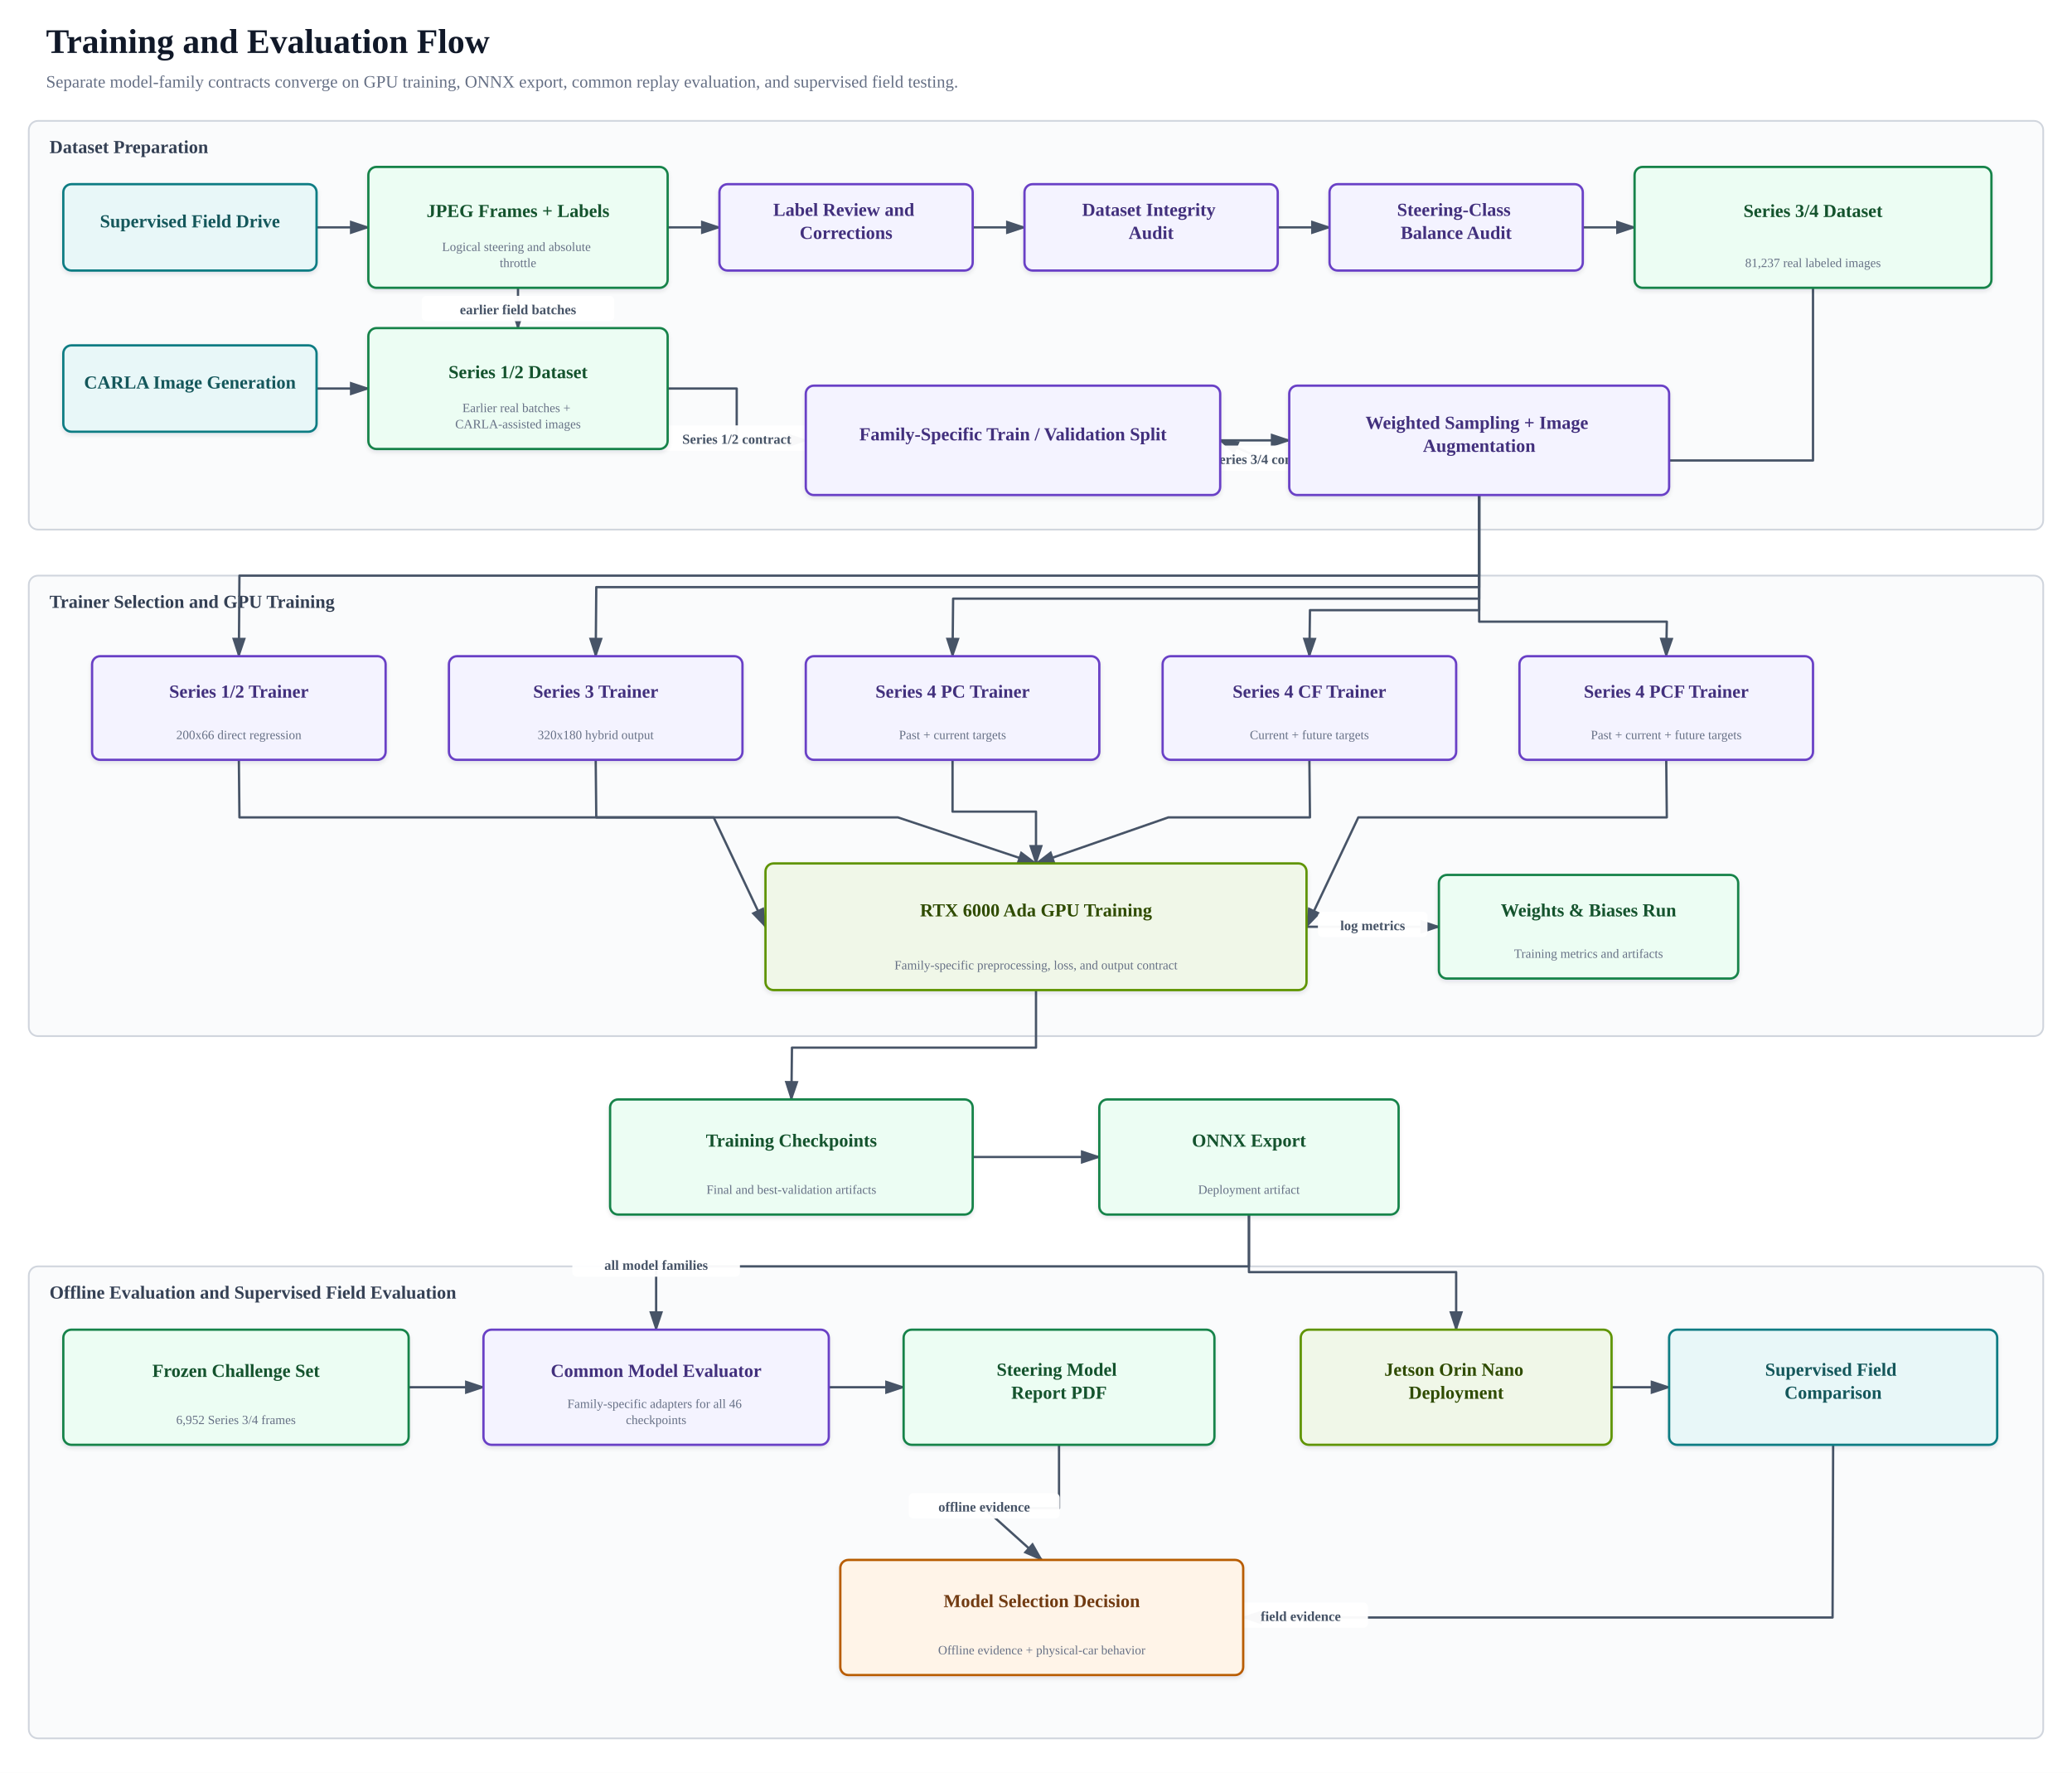
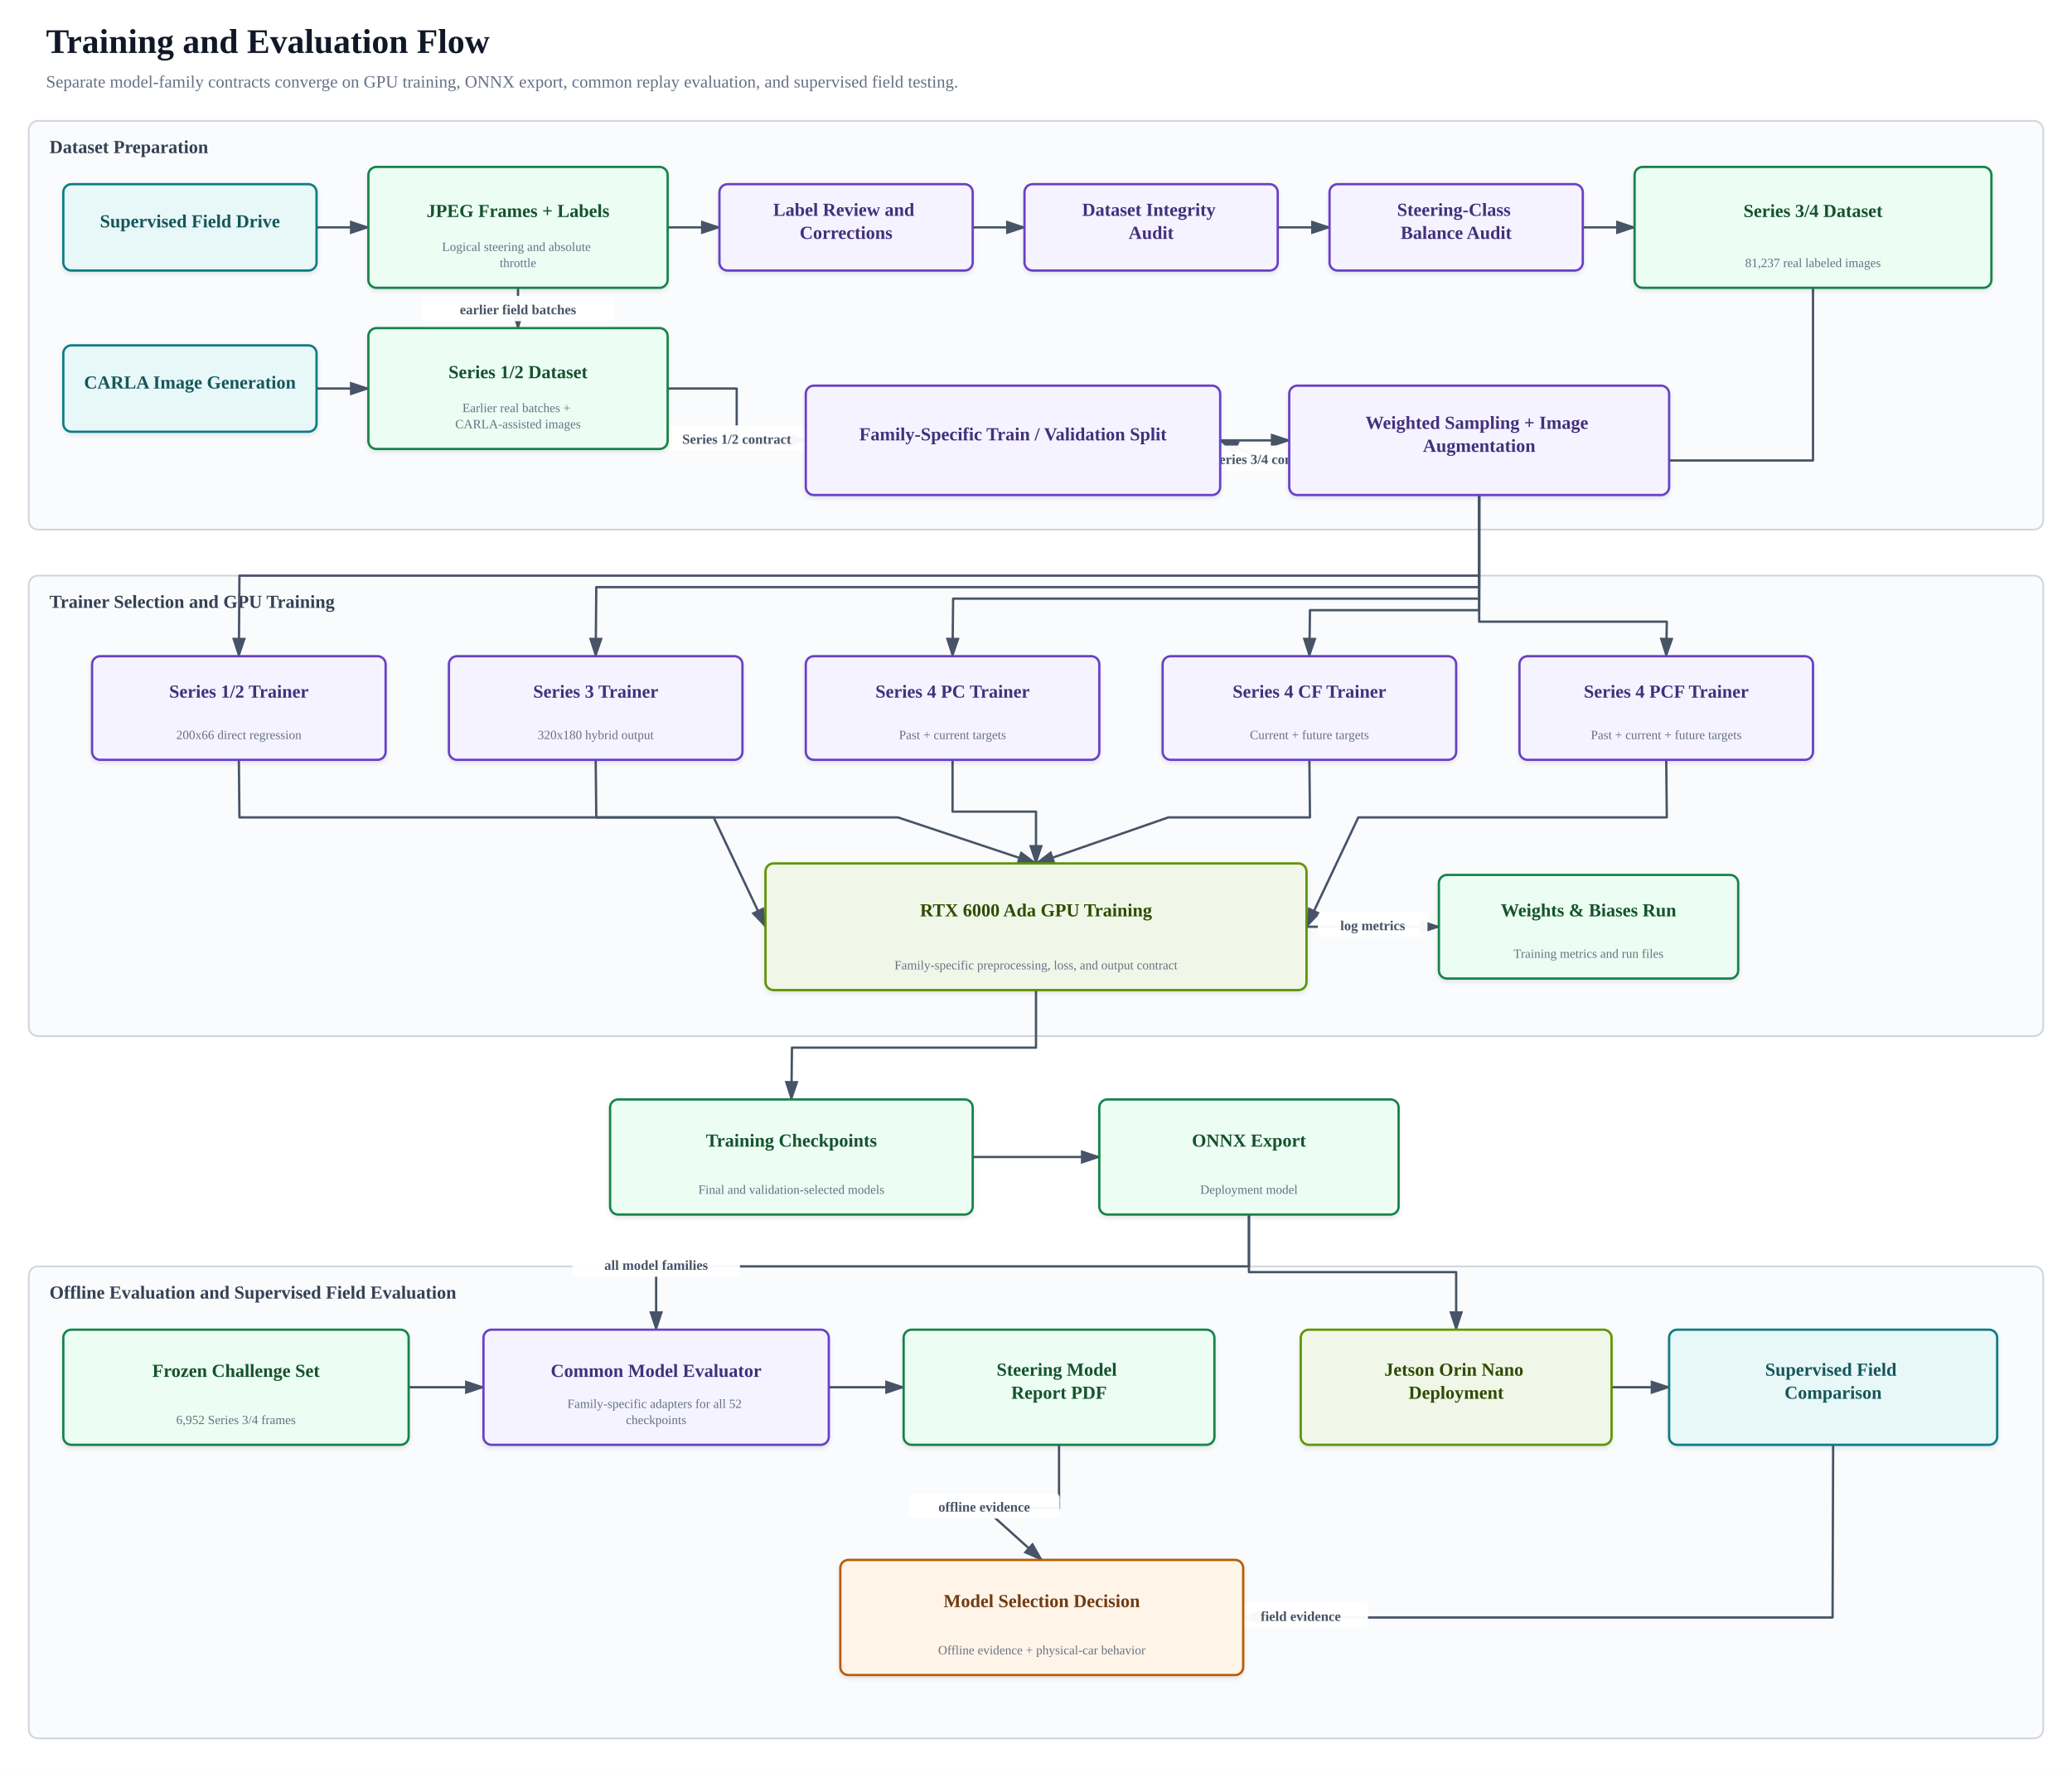
<svg xmlns="http://www.w3.org/2000/svg" width="1800" height="1540" viewBox="0 0 1800 1540" role="img" aria-labelledby="title desc">
  <defs>
    <marker id="arrow" markerWidth="10" markerHeight="10" refX="8" refY="3" orient="auto" markerUnits="strokeWidth">
      <path d="M0,0 L0,6 L9,3 z" fill="#475467" />
    </marker>
    <marker id="arrow-red" markerWidth="10" markerHeight="10" refX="8" refY="3" orient="auto" markerUnits="strokeWidth">
      <path d="M0,0 L0,6 L9,3 z" fill="#B42318" />
    </marker>
    <filter id="shadow" x="-10%" y="-10%" width="120%" height="130%">
      <feDropShadow dx="0" dy="2" stdDeviation="2" flood-color="#101828" flood-opacity="0.10" />
    </filter>
  </defs>
  <rect width="1800" height="1540" fill="#FFFFFF" />
  <text x="40" y="46" font-size="30" font-weight="700" fill="#101828">Training and Evaluation Flow</text>
  <text x="40" y="76" font-size="15" fill="#667085">Separate model-family contracts converge on GPU training, ONNX export, common replay evaluation, and supervised field testing.</text>
  <rect x="25" y="105" width="1750" height="355" rx="8" fill="#FAFBFC" stroke="#D0D5DD" stroke-width="1.5" />
  <text x="43" y="133" font-size="16" font-weight="700" fill="#344054">Dataset Preparation</text>
  <rect x="25" y="500" width="1750" height="400" rx="8" fill="#FAFBFC" stroke="#D0D5DD" stroke-width="1.5" />
  <text x="43" y="528" font-size="16" font-weight="700" fill="#344054">Trainer Selection and GPU Training</text>
  <rect x="25" y="1100" width="1750" height="410" rx="8" fill="#FAFBFC" stroke="#D0D5DD" stroke-width="1.5" />
  <text x="43" y="1128" font-size="16" font-weight="700" fill="#344054">Offline Evaluation and Supervised Field Evaluation</text>
  <polyline points="275.0,197.5 297.5,197.5 297.5,197.5 320.0,197.5" fill="none" stroke="#475467" stroke-width="2" stroke-linejoin="round" stroke-linecap="round" marker-end="url(#arrow)" />
  <polyline points="580.0,197.5 602.5,197.5 602.5,197.5 625.0,197.5" fill="none" stroke="#475467" stroke-width="2" stroke-linejoin="round" stroke-linecap="round" marker-end="url(#arrow)" />
  <polyline points="845.0,197.5 867.5,197.5 867.5,197.5 890.0,197.5" fill="none" stroke="#475467" stroke-width="2" stroke-linejoin="round" stroke-linecap="round" marker-end="url(#arrow)" />
  <polyline points="1110.0,197.5 1132.5,197.5 1132.5,197.5 1155.0,197.5" fill="none" stroke="#475467" stroke-width="2" stroke-linejoin="round" stroke-linecap="round" marker-end="url(#arrow)" />
  <polyline points="1375.0,197.5 1397.5,197.5 1397.5,197.5 1420.0,197.5" fill="none" stroke="#475467" stroke-width="2" stroke-linejoin="round" stroke-linecap="round" marker-end="url(#arrow)" />
  <polyline points="275.0,337.5 297.5,337.5 297.5,337.5 320.0,337.5" fill="none" stroke="#475467" stroke-width="2" stroke-linejoin="round" stroke-linecap="round" marker-end="url(#arrow)" />
  <polyline points="450.0,250.0 450.0,270.0 450.0,285.0" fill="none" stroke="#475467" stroke-width="2" stroke-linejoin="round" stroke-linecap="round" marker-end="url(#arrow)" />
  <polyline points="580.0,337.5 640.0,337.5 640.0,382.5 700.0,382.5" fill="none" stroke="#475467" stroke-width="2" stroke-linejoin="round" stroke-linecap="round" marker-end="url(#arrow)" />
  <polyline points="1575.0,250.0 1575.0,400.0 1100.0,400.0 1060.0,382.5" fill="none" stroke="#475467" stroke-width="2" stroke-linejoin="round" stroke-linecap="round" marker-end="url(#arrow)" />
  <polyline points="1060.0,382.5 1090.0,382.5 1090.0,382.5 1120.0,382.5" fill="none" stroke="#475467" stroke-width="2" stroke-linejoin="round" stroke-linecap="round" marker-end="url(#arrow)" />
  <polyline points="1285.0,430.0 1285.0,500.0 208.0,500.0 207.5,570.0" fill="none" stroke="#475467" stroke-width="2" stroke-linejoin="round" stroke-linecap="round" marker-end="url(#arrow)" />
  <polyline points="1285.0,430.0 1285.0,510.0 518.0,510.0 517.5,570.0" fill="none" stroke="#475467" stroke-width="2" stroke-linejoin="round" stroke-linecap="round" marker-end="url(#arrow)" />
  <polyline points="1285.0,430.0 1285.0,520.0 828.0,520.0 827.5,570.0" fill="none" stroke="#475467" stroke-width="2" stroke-linejoin="round" stroke-linecap="round" marker-end="url(#arrow)" />
  <polyline points="1285.0,430.0 1285.0,530.0 1138.0,530.0 1137.5,570.0" fill="none" stroke="#475467" stroke-width="2" stroke-linejoin="round" stroke-linecap="round" marker-end="url(#arrow)" />
  <polyline points="1285.0,430.0 1285.0,540.0 1448.0,540.0 1447.5,570.0" fill="none" stroke="#475467" stroke-width="2" stroke-linejoin="round" stroke-linecap="round" marker-end="url(#arrow)" />
  <polyline points="207.5,660.0 208.0,710.0 620.0,710.0 665.0,805.0" fill="none" stroke="#475467" stroke-width="2" stroke-linejoin="round" stroke-linecap="round" marker-end="url(#arrow)" />
  <polyline points="517.5,660.0 518.0,710.0 780.0,710.0 900.0,750.0" fill="none" stroke="#475467" stroke-width="2" stroke-linejoin="round" stroke-linecap="round" marker-end="url(#arrow)" />
  <polyline points="827.5,660.0 827.5,705.0 900.0,705.0 900.0,750.0" fill="none" stroke="#475467" stroke-width="2" stroke-linejoin="round" stroke-linecap="round" marker-end="url(#arrow)" />
  <polyline points="1137.5,660.0 1138.0,710.0 1015.0,710.0 900.0,750.0" fill="none" stroke="#475467" stroke-width="2" stroke-linejoin="round" stroke-linecap="round" marker-end="url(#arrow)" />
  <polyline points="1447.5,660.0 1448.0,710.0 1180.0,710.0 1135.0,805.0" fill="none" stroke="#475467" stroke-width="2" stroke-linejoin="round" stroke-linecap="round" marker-end="url(#arrow)" />
  <polyline points="1135.0,805.0 1192.5,805.0 1192.5,805.0 1250.0,805.0" fill="none" stroke="#475467" stroke-width="2" stroke-linejoin="round" stroke-linecap="round" marker-end="url(#arrow)" />
  <polyline points="900.0,860.0 900.0,910.0 688.0,910.0 687.5,955.0" fill="none" stroke="#475467" stroke-width="2" stroke-linejoin="round" stroke-linecap="round" marker-end="url(#arrow)" />
  <polyline points="845.0,1005.0 900.0,1005.0 900.0,1005.0 955.0,1005.0" fill="none" stroke="#475467" stroke-width="2" stroke-linejoin="round" stroke-linecap="round" marker-end="url(#arrow)" />
  <polyline points="1085.0,1055.0 1085.0,1100.0 570.0,1100.0 570.0,1155.0" fill="none" stroke="#475467" stroke-width="2" stroke-linejoin="round" stroke-linecap="round" marker-end="url(#arrow)" />
  <polyline points="355.0,1205.0 387.5,1205.0 387.5,1205.0 420.0,1205.0" fill="none" stroke="#475467" stroke-width="2" stroke-linejoin="round" stroke-linecap="round" marker-end="url(#arrow)" />
  <polyline points="720.0,1205.0 752.5,1205.0 752.5,1205.0 785.0,1205.0" fill="none" stroke="#475467" stroke-width="2" stroke-linejoin="round" stroke-linecap="round" marker-end="url(#arrow)" />
  <polyline points="1085.0,1055.0 1085.0,1105.0 1265.0,1105.0 1265.0,1155.0" fill="none" stroke="#475467" stroke-width="2" stroke-linejoin="round" stroke-linecap="round" marker-end="url(#arrow)" />
  <polyline points="1400.0,1205.0 1425.0,1205.0 1425.0,1205.0 1450.0,1205.0" fill="none" stroke="#475467" stroke-width="2" stroke-linejoin="round" stroke-linecap="round" marker-end="url(#arrow)" />
  <polyline points="920.0,1255.0 920.0,1310.0 855.0,1310.0 905.0,1355.0" fill="none" stroke="#475467" stroke-width="2" stroke-linejoin="round" stroke-linecap="round" marker-end="url(#arrow)" />
  <polyline points="1592.5,1255.0 1592.0,1405.0 1130.0,1405.0 1080.0,1405.0" fill="none" stroke="#475467" stroke-width="2" stroke-linejoin="round" stroke-linecap="round" marker-end="url(#arrow)" />
  <rect x="366.4" y="257.0" width="167.2" height="22" rx="4" fill="#FFFFFF" opacity="0.96" />
  <text x="450.0" y="273.0" text-anchor="middle" font-size="12" font-weight="600" fill="#475467">earlier field batches</text>
  <rect x="563.6" y="369.5" width="152.8" height="22" rx="4" fill="#FFFFFF" opacity="0.96" />
  <text x="640.0" y="385.5" text-anchor="middle" font-size="12" font-weight="600" fill="#475467">Series 1/2 contract</text>
  <rect x="1023.6" y="387.0" width="152.8" height="22" rx="4" fill="#FFFFFF" opacity="0.96" />
  <text x="1100.0" y="403.0" text-anchor="middle" font-size="12" font-weight="600" fill="#475467">Series 3/4 contract</text>
  <rect x="1144.9" y="792.0" width="95.2" height="22" rx="4" fill="#FFFFFF" opacity="0.96" />
  <text x="1192.5" y="808.0" text-anchor="middle" font-size="12" font-weight="600" fill="#475467">log metrics</text>
  <rect x="497.2" y="1087.0" width="145.6" height="22" rx="4" fill="#FFFFFF" opacity="0.96" />
  <text x="570.0" y="1103.0" text-anchor="middle" font-size="12" font-weight="600" fill="#475467">all model families</text>
  <rect x="789.4" y="1297.0" width="131.2" height="22" rx="4" fill="#FFFFFF" opacity="0.96" />
  <text x="855.0" y="1313.0" text-anchor="middle" font-size="12" font-weight="600" fill="#475467">offline evidence</text>
  <rect x="1071.6" y="1392.0" width="116.8" height="22" rx="4" fill="#FFFFFF" opacity="0.96" />
  <text x="1130.0" y="1408.0" text-anchor="middle" font-size="12" font-weight="600" fill="#475467">field evidence</text>
  <rect x="55" y="160" width="220" height="75" rx="7" fill="#E8F7F8" stroke="#0F7C83" stroke-width="2" filter="url(#shadow)" />
  <text x="165.0" y="197.5" text-anchor="middle" font-size="16" font-weight="600" fill="#14575B">
    <tspan x="165.0" y="197.5">Supervised Field Drive</tspan>
  </text>
  <rect x="320" y="145" width="260" height="105" rx="7" fill="#ECFDF3" stroke="#16834A" stroke-width="2" filter="url(#shadow)" />
  <text x="450.0" y="188.5" text-anchor="middle" font-size="16" font-weight="600" fill="#14532D">
    <tspan x="450.0" y="188.5">JPEG Frames + Labels</tspan>
  </text>
  <text x="450.0" y="225.0" text-anchor="middle" font-size="11" font-weight="500" fill="#667085">
    <tspan x="450.0" y="218.0">Logical steering and absolute</tspan>
    <tspan x="450.0" y="232.0">throttle</tspan>
  </text>
  <rect x="625" y="160" width="220" height="75" rx="7" fill="#F4F3FF" stroke="#6941C6" stroke-width="2" filter="url(#shadow)" />
  <text x="735.0" y="197.5" text-anchor="middle" font-size="16" font-weight="600" fill="#42307D">
    <tspan x="735.0" y="187.5">Label Review and</tspan>
    <tspan x="735.0" y="207.5">Corrections</tspan>
  </text>
  <rect x="890" y="160" width="220" height="75" rx="7" fill="#F4F3FF" stroke="#6941C6" stroke-width="2" filter="url(#shadow)" />
  <text x="1000.0" y="197.5" text-anchor="middle" font-size="16" font-weight="600" fill="#42307D">
    <tspan x="1000.0" y="187.5">Dataset Integrity</tspan>
    <tspan x="1000.0" y="207.5">Audit</tspan>
  </text>
  <rect x="1155" y="160" width="220" height="75" rx="7" fill="#F4F3FF" stroke="#6941C6" stroke-width="2" filter="url(#shadow)" />
  <text x="1265.0" y="197.5" text-anchor="middle" font-size="16" font-weight="600" fill="#42307D">
    <tspan x="1265.0" y="187.5">Steering-Class</tspan>
    <tspan x="1265.0" y="207.5">Balance Audit</tspan>
  </text>
  <rect x="1420" y="145" width="310" height="105" rx="7" fill="#ECFDF3" stroke="#16834A" stroke-width="2" filter="url(#shadow)" />
  <text x="1575.0" y="188.5" text-anchor="middle" font-size="16" font-weight="600" fill="#14532D">
    <tspan x="1575.0" y="188.5">Series 3/4 Dataset</tspan>
  </text>
  <text x="1575.0" y="232.0" text-anchor="middle" font-size="11" font-weight="500" fill="#667085">
    <tspan x="1575.0" y="232.0">81,237 real labeled images</tspan>
  </text>
  <rect x="55" y="300" width="220" height="75" rx="7" fill="#E8F7F8" stroke="#0F7C83" stroke-width="2" filter="url(#shadow)" />
  <text x="165.0" y="337.5" text-anchor="middle" font-size="16" font-weight="600" fill="#14575B">
    <tspan x="165.0" y="337.5">CARLA Image Generation</tspan>
  </text>
  <rect x="320" y="285" width="260" height="105" rx="7" fill="#ECFDF3" stroke="#16834A" stroke-width="2" filter="url(#shadow)" />
  <text x="450.0" y="328.5" text-anchor="middle" font-size="16" font-weight="600" fill="#14532D">
    <tspan x="450.0" y="328.5">Series 1/2 Dataset</tspan>
  </text>
  <text x="450.0" y="365.0" text-anchor="middle" font-size="11" font-weight="500" fill="#667085">
    <tspan x="450.0" y="358.0">Earlier real batches +</tspan>
    <tspan x="450.0" y="372.0">CARLA-assisted images</tspan>
  </text>
  <rect x="700" y="335" width="360" height="95" rx="7" fill="#F4F3FF" stroke="#6941C6" stroke-width="2" filter="url(#shadow)" />
  <text x="880.0" y="382.5" text-anchor="middle" font-size="16" font-weight="600" fill="#42307D">
    <tspan x="880.0" y="382.5">Family-Specific Train / Validation Split</tspan>
  </text>
  <rect x="1120" y="335" width="330" height="95" rx="7" fill="#F4F3FF" stroke="#6941C6" stroke-width="2" filter="url(#shadow)" />
  <text x="1285.0" y="382.5" text-anchor="middle" font-size="16" font-weight="600" fill="#42307D">
    <tspan x="1285.0" y="372.5">Weighted Sampling + Image</tspan>
    <tspan x="1285.0" y="392.5">Augmentation</tspan>
  </text>
  <rect x="80" y="570" width="255" height="90" rx="7" fill="#F4F3FF" stroke="#6941C6" stroke-width="2" filter="url(#shadow)" />
  <text x="207.5" y="606.0" text-anchor="middle" font-size="16" font-weight="600" fill="#42307D">
    <tspan x="207.5" y="606.0">Series 1/2 Trainer</tspan>
  </text>
  <text x="207.5" y="642.0" text-anchor="middle" font-size="11" font-weight="500" fill="#667085">
    <tspan x="207.5" y="642.0">200x66 direct regression</tspan>
  </text>
  <rect x="390" y="570" width="255" height="90" rx="7" fill="#F4F3FF" stroke="#6941C6" stroke-width="2" filter="url(#shadow)" />
  <text x="517.5" y="606.0" text-anchor="middle" font-size="16" font-weight="600" fill="#42307D">
    <tspan x="517.5" y="606.0">Series 3 Trainer</tspan>
  </text>
  <text x="517.5" y="642.0" text-anchor="middle" font-size="11" font-weight="500" fill="#667085">
    <tspan x="517.5" y="642.0">320x180 hybrid output</tspan>
  </text>
  <rect x="700" y="570" width="255" height="90" rx="7" fill="#F4F3FF" stroke="#6941C6" stroke-width="2" filter="url(#shadow)" />
  <text x="827.5" y="606.0" text-anchor="middle" font-size="16" font-weight="600" fill="#42307D">
    <tspan x="827.5" y="606.0">Series 4 PC Trainer</tspan>
  </text>
  <text x="827.5" y="642.0" text-anchor="middle" font-size="11" font-weight="500" fill="#667085">
    <tspan x="827.5" y="642.0">Past + current targets</tspan>
  </text>
  <rect x="1010" y="570" width="255" height="90" rx="7" fill="#F4F3FF" stroke="#6941C6" stroke-width="2" filter="url(#shadow)" />
  <text x="1137.5" y="606.0" text-anchor="middle" font-size="16" font-weight="600" fill="#42307D">
    <tspan x="1137.5" y="606.0">Series 4 CF Trainer</tspan>
  </text>
  <text x="1137.5" y="642.0" text-anchor="middle" font-size="11" font-weight="500" fill="#667085">
    <tspan x="1137.5" y="642.0">Current + future targets</tspan>
  </text>
  <rect x="1320" y="570" width="255" height="90" rx="7" fill="#F4F3FF" stroke="#6941C6" stroke-width="2" filter="url(#shadow)" />
  <text x="1447.5" y="606.0" text-anchor="middle" font-size="16" font-weight="600" fill="#42307D">
    <tspan x="1447.5" y="606.0">Series 4 PCF Trainer</tspan>
  </text>
  <text x="1447.5" y="642.0" text-anchor="middle" font-size="11" font-weight="500" fill="#667085">
    <tspan x="1447.5" y="642.0">Past + current + future targets</tspan>
  </text>
  <rect x="665" y="750" width="470" height="110" rx="7" fill="#F0F7E8" stroke="#5F9400" stroke-width="2" filter="url(#shadow)" />
  <text x="900.0" y="796.0" text-anchor="middle" font-size="16" font-weight="600" fill="#2F4B00">
    <tspan x="900.0" y="796.0">RTX 6000 Ada GPU Training</tspan>
  </text>
  <text x="900.0" y="842.0" text-anchor="middle" font-size="11" font-weight="500" fill="#667085">
    <tspan x="900.0" y="842.0">Family-specific preprocessing, loss, and output contract</tspan>
  </text>
  <rect x="1250" y="760" width="260" height="90" rx="7" fill="#ECFDF3" stroke="#16834A" stroke-width="2" filter="url(#shadow)" />
  <text x="1380.0" y="796.0" text-anchor="middle" font-size="16" font-weight="600" fill="#14532D">
    <tspan x="1380.0" y="796.0">Weights &amp; Biases Run</tspan>
  </text>
  <text x="1380.0" y="832.0" text-anchor="middle" font-size="11" font-weight="500" fill="#667085">
-     <tspan x="1380.0" y="832.0">Training metrics and artifacts</tspan>
+     <tspan x="1380.0" y="832.0">Training metrics and run files</tspan>
  </text>
  <rect x="530" y="955" width="315" height="100" rx="7" fill="#ECFDF3" stroke="#16834A" stroke-width="2" filter="url(#shadow)" />
  <text x="687.5" y="996.0" text-anchor="middle" font-size="16" font-weight="600" fill="#14532D">
    <tspan x="687.5" y="996.0">Training Checkpoints</tspan>
  </text>
  <text x="687.5" y="1037.0" text-anchor="middle" font-size="11" font-weight="500" fill="#667085">
-     <tspan x="687.5" y="1037.0">Final and best-validation artifacts</tspan>
+     <tspan x="687.5" y="1037.0">Final and validation-selected models</tspan>
  </text>
  <rect x="955" y="955" width="260" height="100" rx="7" fill="#ECFDF3" stroke="#16834A" stroke-width="2" filter="url(#shadow)" />
  <text x="1085.0" y="996.0" text-anchor="middle" font-size="16" font-weight="600" fill="#14532D">
    <tspan x="1085.0" y="996.0">ONNX Export</tspan>
  </text>
  <text x="1085.0" y="1037.0" text-anchor="middle" font-size="11" font-weight="500" fill="#667085">
-     <tspan x="1085.0" y="1037.0">Deployment artifact</tspan>
+     <tspan x="1085.0" y="1037.0">Deployment model</tspan>
  </text>
  <rect x="55" y="1155" width="300" height="100" rx="7" fill="#ECFDF3" stroke="#16834A" stroke-width="2" filter="url(#shadow)" />
  <text x="205.0" y="1196.0" text-anchor="middle" font-size="16" font-weight="600" fill="#14532D">
    <tspan x="205.0" y="1196.0">Frozen Challenge Set</tspan>
  </text>
  <text x="205.0" y="1237.0" text-anchor="middle" font-size="11" font-weight="500" fill="#667085">
    <tspan x="205.0" y="1237.0">6,952 Series 3/4 frames</tspan>
  </text>
  <rect x="420" y="1155" width="300" height="100" rx="7" fill="#F4F3FF" stroke="#6941C6" stroke-width="2" filter="url(#shadow)" />
  <text x="570.0" y="1196.0" text-anchor="middle" font-size="16" font-weight="600" fill="#42307D">
    <tspan x="570.0" y="1196.0">Common Model Evaluator</tspan>
  </text>
  <text x="570.0" y="1230.0" text-anchor="middle" font-size="11" font-weight="500" fill="#667085">
-     <tspan x="570.0" y="1223.0">Family-specific adapters for all 46</tspan>
+     <tspan x="570.0" y="1223.0">Family-specific adapters for all 52</tspan>
    <tspan x="570.0" y="1237.0">checkpoints</tspan>
  </text>
  <rect x="785" y="1155" width="270" height="100" rx="7" fill="#ECFDF3" stroke="#16834A" stroke-width="2" filter="url(#shadow)" />
  <text x="920.0" y="1205.0" text-anchor="middle" font-size="16" font-weight="600" fill="#14532D">
    <tspan x="920.0" y="1195.0">Steering Model</tspan>
    <tspan x="920.0" y="1215.0">Report PDF</tspan>
  </text>
  <rect x="1130" y="1155" width="270" height="100" rx="7" fill="#F0F7E8" stroke="#5F9400" stroke-width="2" filter="url(#shadow)" />
  <text x="1265.0" y="1205.0" text-anchor="middle" font-size="16" font-weight="600" fill="#2F4B00">
    <tspan x="1265.0" y="1195.0">Jetson Orin Nano</tspan>
    <tspan x="1265.0" y="1215.0">Deployment</tspan>
  </text>
  <rect x="1450" y="1155" width="285" height="100" rx="7" fill="#E8F7F8" stroke="#0F7C83" stroke-width="2" filter="url(#shadow)" />
  <text x="1592.5" y="1205.0" text-anchor="middle" font-size="16" font-weight="600" fill="#14575B">
    <tspan x="1592.5" y="1195.0">Supervised Field</tspan>
    <tspan x="1592.5" y="1215.0">Comparison</tspan>
  </text>
  <rect x="730" y="1355" width="350" height="100" rx="7" fill="#FFF4E8" stroke="#B85C00" stroke-width="2" filter="url(#shadow)" />
  <text x="905.0" y="1396.0" text-anchor="middle" font-size="16" font-weight="600" fill="#713B12">
    <tspan x="905.0" y="1396.0">Model Selection Decision</tspan>
  </text>
  <text x="905.0" y="1437.0" text-anchor="middle" font-size="11" font-weight="500" fill="#667085">
    <tspan x="905.0" y="1437.0">Offline evidence + physical-car behavior</tspan>
  </text>
</svg>
